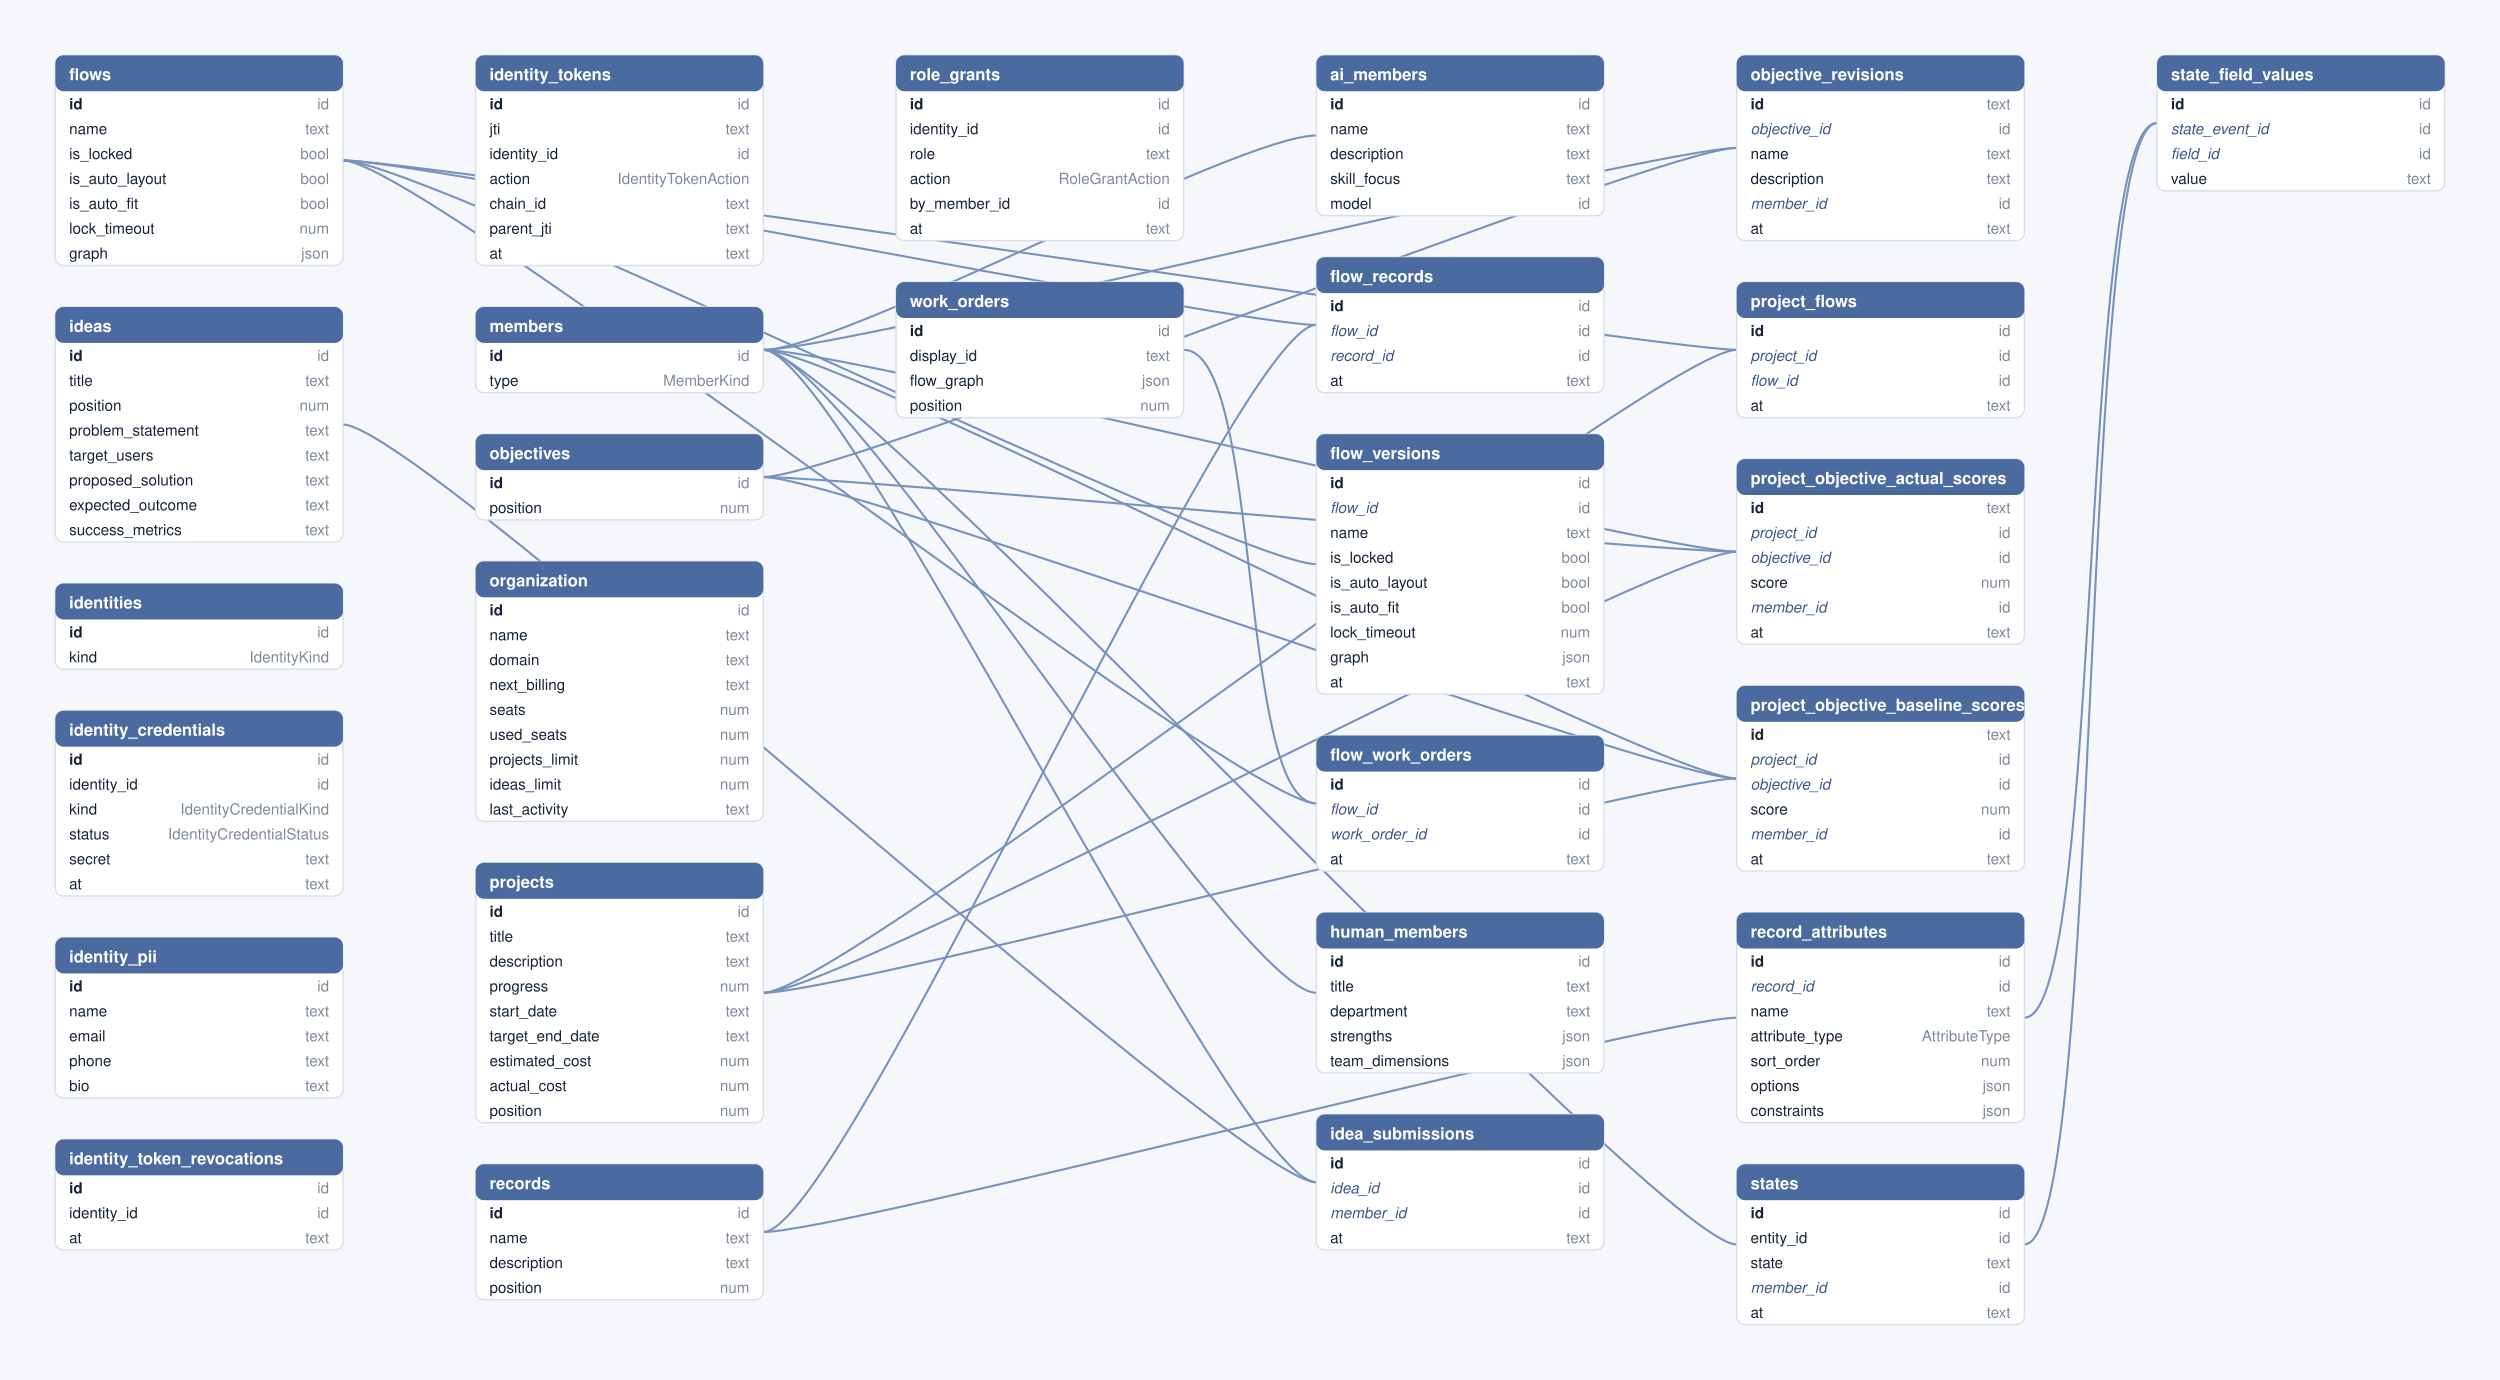
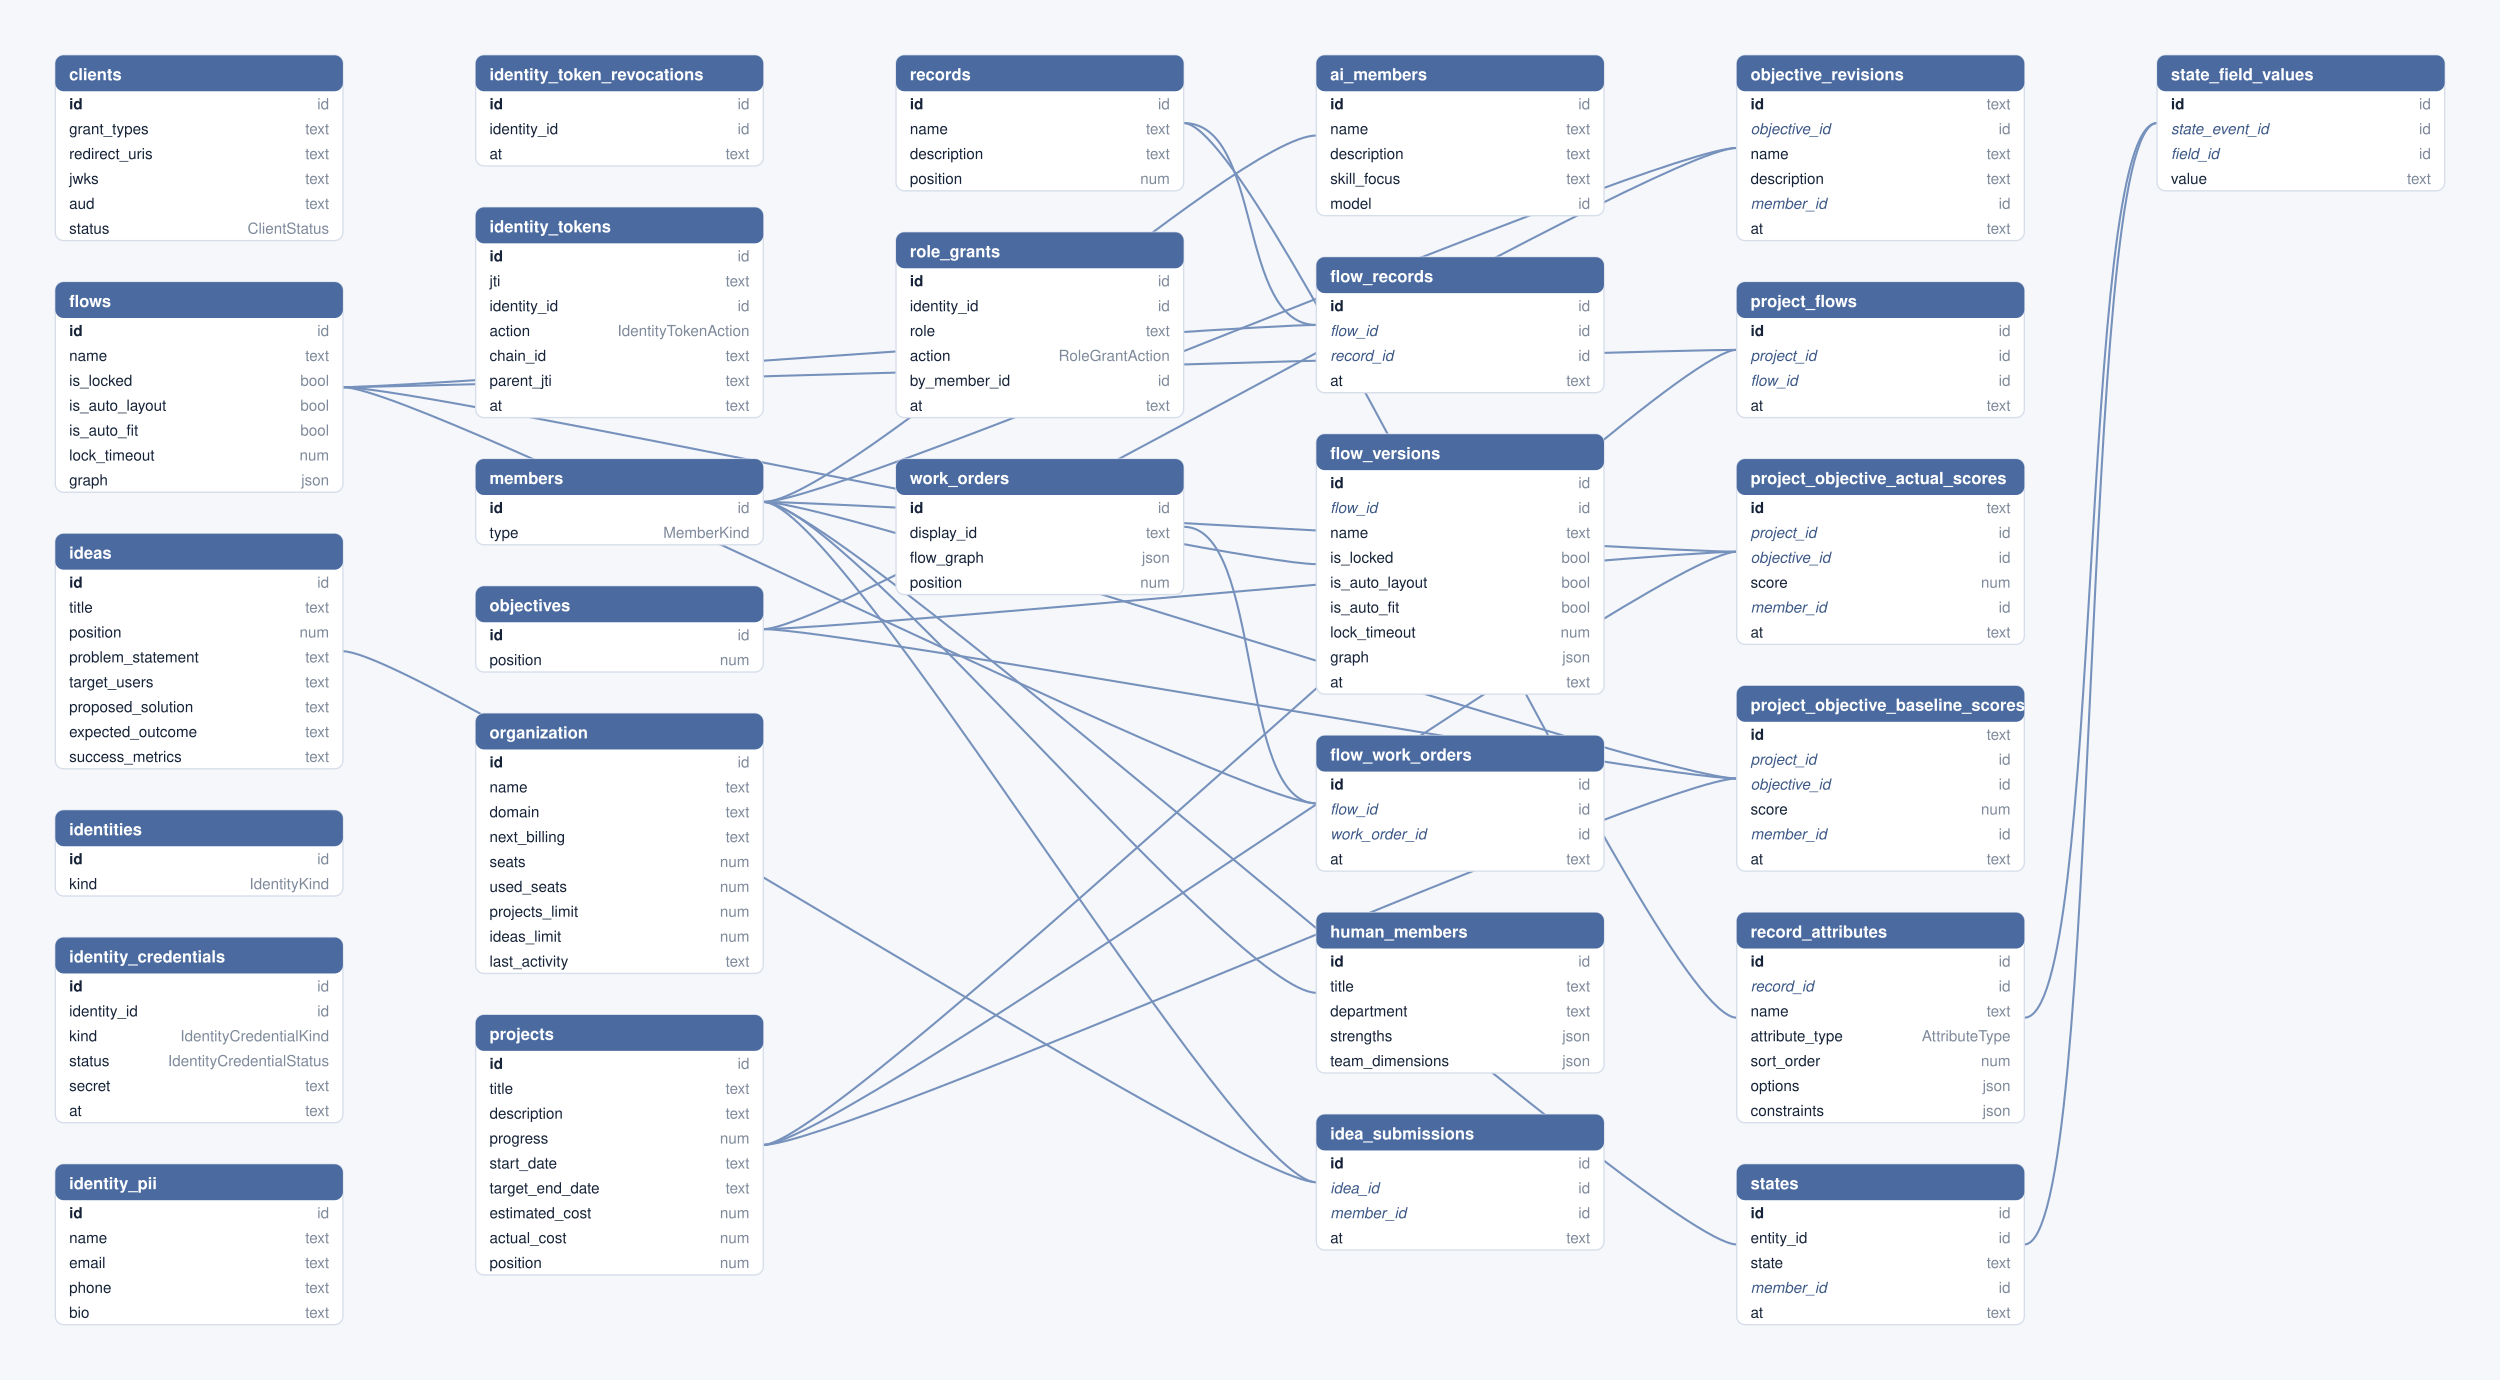
<svg xmlns="http://www.w3.org/2000/svg" viewBox="0 0 1808 998" width="1808" height="998">
  <defs>
    <style>
      text { font-family: ui-sans-serif, system-ui,
        'Segoe UI', Helvetica, Arial, sans-serif; }
      .box { fill: hsl(0 0% 100%);
        stroke: hsl(217 30% 88%); stroke-width: 1; }
      .head { fill: hsl(217 36% 46%); }
      .thead { fill: hsl(0 0% 100%); font-size: 12px;
        font-weight: 700; }
      .col, .pk, .fk, .type { font-size: 11px; }
      .col { fill: hsl(217 45% 15%); }
      .pk { fill: hsl(217 45% 15%); font-weight: 700; }
      .fk { fill: hsl(217 38% 38%);
        font-style: italic; }
      .type { fill: hsl(217 12% 55%);
        text-anchor: end; }
      .edge { fill: none; stroke: hsl(217 34% 60%);
        stroke-width: 1.5; }
    </style>
  </defs>
  <rect x="0" y="0" width="1808" height="998" fill="hsl(217 30% 97%)" />
-   <path class="edge" d="M 952 718 C 894.4 718, 609.6 253, 552 253" />
-   <path class="edge" d="M 952 98 C 894.4 98, 609.6 253, 552 253" />
-   <path class="edge" d="M 952 408 C 894.4 408, 305.6 116, 248 116" />
-   <path class="edge" d="M 1256 253 C 1198.4 253, 609.6 718, 552 718" />
-   <path class="edge" d="M 1256 253 C 1198.4 253, 305.6 116, 248 116" />
-   <path class="edge" d="M 952 581 C 894.4 581, 305.6 116, 248 116" />
-   <path class="edge" d="M 952 581 C 894.4 581, 913.6 253, 856 253" />
+   <path class="edge" d="M 952 718 C 894.4 718, 609.6 363, 552 363" />
+   <path class="edge" d="M 952 98 C 894.4 98, 609.6 363, 552 363" />
+   <path class="edge" d="M 952 408 C 894.4 408, 305.6 280, 248 280" />
+   <path class="edge" d="M 1256 253 C 1198.4 253, 609.6 828, 552 828" />
+   <path class="edge" d="M 1256 253 C 1198.4 253, 305.6 280, 248 280" />
+   <path class="edge" d="M 952 581 C 894.4 581, 305.6 280, 248 280" />
+   <path class="edge" d="M 952 581 C 894.4 581, 913.6 381, 856 381" />
  <path class="edge" d="M 1560 89 C 1502.4 89, 1521.6 900, 1464 900" />
  <path class="edge" d="M 1560 89 C 1502.4 89, 1521.6 736, 1464 736" />
-   <path class="edge" d="M 1256 736 C 1198.4 736, 609.6 891, 552 891" />
-   <path class="edge" d="M 952 235 C 894.4 235, 305.6 116, 248 116" />
-   <path class="edge" d="M 952 235 C 894.4 235, 609.6 891, 552 891" />
-   <path class="edge" d="M 952 855 C 894.4 855, 305.6 307, 248 307" />
-   <path class="edge" d="M 952 855 C 894.4 855, 609.6 253, 552 253" />
-   <path class="edge" d="M 1256 107 C 1198.4 107, 609.6 345, 552 345" />
-   <path class="edge" d="M 1256 107 C 1198.4 107, 609.6 253, 552 253" />
-   <path class="edge" d="M 1256 563 C 1198.4 563, 609.6 718, 552 718" />
-   <path class="edge" d="M 1256 563 C 1198.4 563, 609.6 345, 552 345" />
-   <path class="edge" d="M 1256 563 C 1198.4 563, 609.6 253, 552 253" />
-   <path class="edge" d="M 1256 399 C 1198.4 399, 609.6 718, 552 718" />
-   <path class="edge" d="M 1256 399 C 1198.4 399, 609.6 345, 552 345" />
-   <path class="edge" d="M 1256 399 C 1198.4 399, 609.6 253, 552 253" />
-   <path class="edge" d="M 1256 900 C 1198.4 900, 609.6 253, 552 253" />
-   <g class="table">
-     <rect class="box" x="344" y="222" width="208" height="62" rx="6" />
-     <rect class="head" x="344" y="222" width="208" height="26" rx="6" />
-     <text class="thead" x="354" y="240">members</text>
-     <text class="pk" x="354" y="261">id</text>
-     <text class="type" x="542" y="261">id</text>
-     <text class="col" x="354" y="279">type</text>
-     <text class="type" x="542" y="279">MemberKind</text>
+   <path class="edge" d="M 1256 736 C 1198.4 736, 913.6 89, 856 89" />
+   <path class="edge" d="M 952 235 C 894.4 235, 305.6 280, 248 280" />
+   <path class="edge" d="M 952 235 C 894.4 235, 913.6 89, 856 89" />
+   <path class="edge" d="M 952 855 C 894.4 855, 305.6 471, 248 471" />
+   <path class="edge" d="M 952 855 C 894.4 855, 609.6 363, 552 363" />
+   <path class="edge" d="M 1256 107 C 1198.4 107, 609.6 455, 552 455" />
+   <path class="edge" d="M 1256 107 C 1198.4 107, 609.6 363, 552 363" />
+   <path class="edge" d="M 1256 563 C 1198.4 563, 609.6 828, 552 828" />
+   <path class="edge" d="M 1256 563 C 1198.4 563, 609.6 455, 552 455" />
+   <path class="edge" d="M 1256 563 C 1198.4 563, 609.6 363, 552 363" />
+   <path class="edge" d="M 1256 399 C 1198.4 399, 609.6 828, 552 828" />
+   <path class="edge" d="M 1256 399 C 1198.4 399, 609.6 455, 552 455" />
+   <path class="edge" d="M 1256 399 C 1198.4 399, 609.6 363, 552 363" />
+   <path class="edge" d="M 1256 900 C 1198.4 900, 609.6 363, 552 363" />
+   <g class="table">
+     <rect class="box" x="344" y="332" width="208" height="62" rx="6" />
+     <rect class="head" x="344" y="332" width="208" height="26" rx="6" />
+     <text class="thead" x="354" y="350">members</text>
+     <text class="pk" x="354" y="371">id</text>
+     <text class="type" x="542" y="371">id</text>
+     <text class="col" x="354" y="389">type</text>
+     <text class="type" x="542" y="389">MemberKind</text>
  </g>
  <g class="table">
    <rect class="box" x="952" y="660" width="208" height="116" rx="6" />
    <rect class="head" x="952" y="660" width="208" height="26" rx="6" />
    <text class="thead" x="962" y="678">human_members</text>
    <text class="pk" x="962" y="699">id</text>
    <text class="type" x="1150" y="699">id</text>
    <text class="col" x="962" y="717">title</text>
    <text class="type" x="1150" y="717">text</text>
    <text class="col" x="962" y="735">department</text>
    <text class="type" x="1150" y="735">text</text>
    <text class="col" x="962" y="753">strengths</text>
    <text class="type" x="1150" y="753">json</text>
    <text class="col" x="962" y="771">team_dimensions</text>
    <text class="type" x="1150" y="771">json</text>
  </g>
  <g class="table">
    <rect class="box" x="952" y="40" width="208" height="116" rx="6" />
    <rect class="head" x="952" y="40" width="208" height="26" rx="6" />
    <text class="thead" x="962" y="58">ai_members</text>
    <text class="pk" x="962" y="79">id</text>
    <text class="type" x="1150" y="79">id</text>
    <text class="col" x="962" y="97">name</text>
    <text class="type" x="1150" y="97">text</text>
    <text class="col" x="962" y="115">description</text>
    <text class="type" x="1150" y="115">text</text>
    <text class="col" x="962" y="133">skill_focus</text>
    <text class="type" x="1150" y="133">text</text>
    <text class="col" x="962" y="151">model</text>
    <text class="type" x="1150" y="151">id</text>
  </g>
  <g class="table">
-     <rect class="box" x="40" y="422" width="208" height="62" rx="6" />
-     <rect class="head" x="40" y="422" width="208" height="26" rx="6" />
-     <text class="thead" x="50" y="440">identities</text>
-     <text class="pk" x="50" y="461">id</text>
-     <text class="type" x="238" y="461">id</text>
-     <text class="col" x="50" y="479">kind</text>
-     <text class="type" x="238" y="479">IdentityKind</text>
-   </g>
-   <g class="table">
-     <rect class="box" x="40" y="678" width="208" height="116" rx="6" />
+     <rect class="box" x="40" y="586" width="208" height="62" rx="6" />
+     <rect class="head" x="40" y="586" width="208" height="26" rx="6" />
+     <text class="thead" x="50" y="604">identities</text>
+     <text class="pk" x="50" y="625">id</text>
+     <text class="type" x="238" y="625">id</text>
+     <text class="col" x="50" y="643">kind</text>
+     <text class="type" x="238" y="643">IdentityKind</text>
+   </g>
+   <g class="table">
+     <rect class="box" x="40" y="842" width="208" height="116" rx="6" />
+     <rect class="head" x="40" y="842" width="208" height="26" rx="6" />
+     <text class="thead" x="50" y="860">identity_pii</text>
+     <text class="pk" x="50" y="881">id</text>
+     <text class="type" x="238" y="881">id</text>
+     <text class="col" x="50" y="899">name</text>
+     <text class="type" x="238" y="899">text</text>
+     <text class="col" x="50" y="917">email</text>
+     <text class="type" x="238" y="917">text</text>
+     <text class="col" x="50" y="935">phone</text>
+     <text class="type" x="238" y="935">text</text>
+     <text class="col" x="50" y="953">bio</text>
+     <text class="type" x="238" y="953">text</text>
+   </g>
+   <g class="table">
+     <rect class="box" x="40" y="678" width="208" height="134" rx="6" />
    <rect class="head" x="40" y="678" width="208" height="26" rx="6" />
-     <text class="thead" x="50" y="696">identity_pii</text>
+     <text class="thead" x="50" y="696">identity_credentials</text>
    <text class="pk" x="50" y="717">id</text>
    <text class="type" x="238" y="717">id</text>
-     <text class="col" x="50" y="735">name</text>
-     <text class="type" x="238" y="735">text</text>
-     <text class="col" x="50" y="753">email</text>
-     <text class="type" x="238" y="753">text</text>
-     <text class="col" x="50" y="771">phone</text>
-     <text class="type" x="238" y="771">text</text>
-     <text class="col" x="50" y="789">bio</text>
+     <text class="col" x="50" y="735">identity_id</text>
+     <text class="type" x="238" y="735">id</text>
+     <text class="col" x="50" y="753">kind</text>
+     <text class="type" x="238" y="753">IdentityCredentialKind</text>
+     <text class="col" x="50" y="771">status</text>
+     <text class="type" x="238" y="771">IdentityCredentialStatus</text>
+     <text class="col" x="50" y="789">secret</text>
    <text class="type" x="238" y="789">text</text>
-   </g>
-   <g class="table">
-     <rect class="box" x="40" y="514" width="208" height="134" rx="6" />
-     <rect class="head" x="40" y="514" width="208" height="26" rx="6" />
-     <text class="thead" x="50" y="532">identity_credentials</text>
-     <text class="pk" x="50" y="553">id</text>
-     <text class="type" x="238" y="553">id</text>
-     <text class="col" x="50" y="571">identity_id</text>
-     <text class="type" x="238" y="571">id</text>
-     <text class="col" x="50" y="589">kind</text>
-     <text class="type" x="238" y="589">IdentityCredentialKind</text>
-     <text class="col" x="50" y="607">status</text>
-     <text class="type" x="238" y="607">IdentityCredentialStatus</text>
-     <text class="col" x="50" y="625">secret</text>
-     <text class="type" x="238" y="625">text</text>
-     <text class="col" x="50" y="643">at</text>
-     <text class="type" x="238" y="643">text</text>
-   </g>
-   <g class="table">
-     <rect class="box" x="40" y="824" width="208" height="80" rx="6" />
-     <rect class="head" x="40" y="824" width="208" height="26" rx="6" />
-     <text class="thead" x="50" y="842">identity_token_revocations</text>
-     <text class="pk" x="50" y="863">id</text>
-     <text class="type" x="238" y="863">id</text>
-     <text class="col" x="50" y="881">identity_id</text>
-     <text class="type" x="238" y="881">id</text>
-     <text class="col" x="50" y="899">at</text>
-     <text class="type" x="238" y="899">text</text>
-   </g>
-   <g class="table">
-     <rect class="box" x="648" y="40" width="208" height="134" rx="6" />
-     <rect class="head" x="648" y="40" width="208" height="26" rx="6" />
-     <text class="thead" x="658" y="58">role_grants</text>
-     <text class="pk" x="658" y="79">id</text>
-     <text class="type" x="846" y="79">id</text>
-     <text class="col" x="658" y="97">identity_id</text>
-     <text class="type" x="846" y="97">id</text>
-     <text class="col" x="658" y="115">role</text>
-     <text class="type" x="846" y="115">text</text>
-     <text class="col" x="658" y="133">action</text>
-     <text class="type" x="846" y="133">RoleGrantAction</text>
-     <text class="col" x="658" y="151">by_member_id</text>
-     <text class="type" x="846" y="151">id</text>
-     <text class="col" x="658" y="169">at</text>
-     <text class="type" x="846" y="169">text</text>
-   </g>
-   <g class="table">
-     <rect class="box" x="344" y="40" width="208" height="152" rx="6" />
+     <text class="col" x="50" y="807">at</text>
+     <text class="type" x="238" y="807">text</text>
+   </g>
+   <g class="table">
+     <rect class="box" x="344" y="40" width="208" height="80" rx="6" />
    <rect class="head" x="344" y="40" width="208" height="26" rx="6" />
-     <text class="thead" x="354" y="58">identity_tokens</text>
+     <text class="thead" x="354" y="58">identity_token_revocations</text>
    <text class="pk" x="354" y="79">id</text>
    <text class="type" x="542" y="79">id</text>
-     <text class="col" x="354" y="97">jti</text>
-     <text class="type" x="542" y="97">text</text>
-     <text class="col" x="354" y="115">identity_id</text>
-     <text class="type" x="542" y="115">id</text>
-     <text class="col" x="354" y="133">action</text>
-     <text class="type" x="542" y="133">IdentityTokenAction</text>
-     <text class="col" x="354" y="151">chain_id</text>
-     <text class="type" x="542" y="151">text</text>
-     <text class="col" x="354" y="169">parent_jti</text>
-     <text class="type" x="542" y="169">text</text>
-     <text class="col" x="354" y="187">at</text>
-     <text class="type" x="542" y="187">text</text>
-   </g>
-   <g class="table">
-     <rect class="box" x="40" y="222" width="208" height="170" rx="6" />
-     <rect class="head" x="40" y="222" width="208" height="26" rx="6" />
-     <text class="thead" x="50" y="240">ideas</text>
-     <text class="pk" x="50" y="261">id</text>
-     <text class="type" x="238" y="261">id</text>
-     <text class="col" x="50" y="279">title</text>
-     <text class="type" x="238" y="279">text</text>
-     <text class="col" x="50" y="297">position</text>
-     <text class="type" x="238" y="297">num</text>
-     <text class="col" x="50" y="315">problem_statement</text>
-     <text class="type" x="238" y="315">text</text>
-     <text class="col" x="50" y="333">target_users</text>
-     <text class="type" x="238" y="333">text</text>
-     <text class="col" x="50" y="351">proposed_solution</text>
-     <text class="type" x="238" y="351">text</text>
-     <text class="col" x="50" y="369">expected_outcome</text>
-     <text class="type" x="238" y="369">text</text>
-     <text class="col" x="50" y="387">success_metrics</text>
-     <text class="type" x="238" y="387">text</text>
-   </g>
-   <g class="table">
-     <rect class="box" x="344" y="624" width="208" height="188" rx="6" />
-     <rect class="head" x="344" y="624" width="208" height="26" rx="6" />
-     <text class="thead" x="354" y="642">projects</text>
-     <text class="pk" x="354" y="663">id</text>
-     <text class="type" x="542" y="663">id</text>
-     <text class="col" x="354" y="681">title</text>
-     <text class="type" x="542" y="681">text</text>
-     <text class="col" x="354" y="699">description</text>
-     <text class="type" x="542" y="699">text</text>
-     <text class="col" x="354" y="717">progress</text>
-     <text class="type" x="542" y="717">num</text>
-     <text class="col" x="354" y="735">start_date</text>
-     <text class="type" x="542" y="735">text</text>
-     <text class="col" x="354" y="753">target_end_date</text>
-     <text class="type" x="542" y="753">text</text>
-     <text class="col" x="354" y="771">estimated_cost</text>
-     <text class="type" x="542" y="771">num</text>
-     <text class="col" x="354" y="789">actual_cost</text>
-     <text class="type" x="542" y="789">num</text>
-     <text class="col" x="354" y="807">position</text>
-     <text class="type" x="542" y="807">num</text>
-   </g>
-   <g class="table">
-     <rect class="box" x="40" y="40" width="208" height="152" rx="6" />
+     <text class="col" x="354" y="97">identity_id</text>
+     <text class="type" x="542" y="97">id</text>
+     <text class="col" x="354" y="115">at</text>
+     <text class="type" x="542" y="115">text</text>
+   </g>
+   <g class="table">
+     <rect class="box" x="648" y="168" width="208" height="134" rx="6" />
+     <rect class="head" x="648" y="168" width="208" height="26" rx="6" />
+     <text class="thead" x="658" y="186">role_grants</text>
+     <text class="pk" x="658" y="207">id</text>
+     <text class="type" x="846" y="207">id</text>
+     <text class="col" x="658" y="225">identity_id</text>
+     <text class="type" x="846" y="225">id</text>
+     <text class="col" x="658" y="243">role</text>
+     <text class="type" x="846" y="243">text</text>
+     <text class="col" x="658" y="261">action</text>
+     <text class="type" x="846" y="261">RoleGrantAction</text>
+     <text class="col" x="658" y="279">by_member_id</text>
+     <text class="type" x="846" y="279">id</text>
+     <text class="col" x="658" y="297">at</text>
+     <text class="type" x="846" y="297">text</text>
+   </g>
+   <g class="table">
+     <rect class="box" x="344" y="150" width="208" height="152" rx="6" />
+     <rect class="head" x="344" y="150" width="208" height="26" rx="6" />
+     <text class="thead" x="354" y="168">identity_tokens</text>
+     <text class="pk" x="354" y="189">id</text>
+     <text class="type" x="542" y="189">id</text>
+     <text class="col" x="354" y="207">jti</text>
+     <text class="type" x="542" y="207">text</text>
+     <text class="col" x="354" y="225">identity_id</text>
+     <text class="type" x="542" y="225">id</text>
+     <text class="col" x="354" y="243">action</text>
+     <text class="type" x="542" y="243">IdentityTokenAction</text>
+     <text class="col" x="354" y="261">chain_id</text>
+     <text class="type" x="542" y="261">text</text>
+     <text class="col" x="354" y="279">parent_jti</text>
+     <text class="type" x="542" y="279">text</text>
+     <text class="col" x="354" y="297">at</text>
+     <text class="type" x="542" y="297">text</text>
+   </g>
+   <g class="table">
+     <rect class="box" x="40" y="40" width="208" height="134" rx="6" />
    <rect class="head" x="40" y="40" width="208" height="26" rx="6" />
-     <text class="thead" x="50" y="58">flows</text>
+     <text class="thead" x="50" y="58">clients</text>
    <text class="pk" x="50" y="79">id</text>
    <text class="type" x="238" y="79">id</text>
-     <text class="col" x="50" y="97">name</text>
+     <text class="col" x="50" y="97">grant_types</text>
    <text class="type" x="238" y="97">text</text>
-     <text class="col" x="50" y="115">is_locked</text>
-     <text class="type" x="238" y="115">bool</text>
-     <text class="col" x="50" y="133">is_auto_layout</text>
-     <text class="type" x="238" y="133">bool</text>
-     <text class="col" x="50" y="151">is_auto_fit</text>
-     <text class="type" x="238" y="151">bool</text>
-     <text class="col" x="50" y="169">lock_timeout</text>
-     <text class="type" x="238" y="169">num</text>
-     <text class="col" x="50" y="187">graph</text>
-     <text class="type" x="238" y="187">json</text>
+     <text class="col" x="50" y="115">redirect_uris</text>
+     <text class="type" x="238" y="115">text</text>
+     <text class="col" x="50" y="133">jwks</text>
+     <text class="type" x="238" y="133">text</text>
+     <text class="col" x="50" y="151">aud</text>
+     <text class="type" x="238" y="151">text</text>
+     <text class="col" x="50" y="169">status</text>
+     <text class="type" x="238" y="169">ClientStatus</text>
+   </g>
+   <g class="table">
+     <rect class="box" x="40" y="386" width="208" height="170" rx="6" />
+     <rect class="head" x="40" y="386" width="208" height="26" rx="6" />
+     <text class="thead" x="50" y="404">ideas</text>
+     <text class="pk" x="50" y="425">id</text>
+     <text class="type" x="238" y="425">id</text>
+     <text class="col" x="50" y="443">title</text>
+     <text class="type" x="238" y="443">text</text>
+     <text class="col" x="50" y="461">position</text>
+     <text class="type" x="238" y="461">num</text>
+     <text class="col" x="50" y="479">problem_statement</text>
+     <text class="type" x="238" y="479">text</text>
+     <text class="col" x="50" y="497">target_users</text>
+     <text class="type" x="238" y="497">text</text>
+     <text class="col" x="50" y="515">proposed_solution</text>
+     <text class="type" x="238" y="515">text</text>
+     <text class="col" x="50" y="533">expected_outcome</text>
+     <text class="type" x="238" y="533">text</text>
+     <text class="col" x="50" y="551">success_metrics</text>
+     <text class="type" x="238" y="551">text</text>
+   </g>
+   <g class="table">
+     <rect class="box" x="344" y="734" width="208" height="188" rx="6" />
+     <rect class="head" x="344" y="734" width="208" height="26" rx="6" />
+     <text class="thead" x="354" y="752">projects</text>
+     <text class="pk" x="354" y="773">id</text>
+     <text class="type" x="542" y="773">id</text>
+     <text class="col" x="354" y="791">title</text>
+     <text class="type" x="542" y="791">text</text>
+     <text class="col" x="354" y="809">description</text>
+     <text class="type" x="542" y="809">text</text>
+     <text class="col" x="354" y="827">progress</text>
+     <text class="type" x="542" y="827">num</text>
+     <text class="col" x="354" y="845">start_date</text>
+     <text class="type" x="542" y="845">text</text>
+     <text class="col" x="354" y="863">target_end_date</text>
+     <text class="type" x="542" y="863">text</text>
+     <text class="col" x="354" y="881">estimated_cost</text>
+     <text class="type" x="542" y="881">num</text>
+     <text class="col" x="354" y="899">actual_cost</text>
+     <text class="type" x="542" y="899">num</text>
+     <text class="col" x="354" y="917">position</text>
+     <text class="type" x="542" y="917">num</text>
+   </g>
+   <g class="table">
+     <rect class="box" x="40" y="204" width="208" height="152" rx="6" />
+     <rect class="head" x="40" y="204" width="208" height="26" rx="6" />
+     <text class="thead" x="50" y="222">flows</text>
+     <text class="pk" x="50" y="243">id</text>
+     <text class="type" x="238" y="243">id</text>
+     <text class="col" x="50" y="261">name</text>
+     <text class="type" x="238" y="261">text</text>
+     <text class="col" x="50" y="279">is_locked</text>
+     <text class="type" x="238" y="279">bool</text>
+     <text class="col" x="50" y="297">is_auto_layout</text>
+     <text class="type" x="238" y="297">bool</text>
+     <text class="col" x="50" y="315">is_auto_fit</text>
+     <text class="type" x="238" y="315">bool</text>
+     <text class="col" x="50" y="333">lock_timeout</text>
+     <text class="type" x="238" y="333">num</text>
+     <text class="col" x="50" y="351">graph</text>
+     <text class="type" x="238" y="351">json</text>
  </g>
  <g class="table">
    <rect class="box" x="952" y="314" width="208" height="188" rx="6" />
    <rect class="head" x="952" y="314" width="208" height="26" rx="6" />
    <text class="thead" x="962" y="332">flow_versions</text>
    <text class="pk" x="962" y="353">id</text>
    <text class="type" x="1150" y="353">id</text>
    <text class="fk" x="962" y="371">flow_id</text>
    <text class="type" x="1150" y="371">id</text>
    <text class="col" x="962" y="389">name</text>
    <text class="type" x="1150" y="389">text</text>
    <text class="col" x="962" y="407">is_locked</text>
    <text class="type" x="1150" y="407">bool</text>
    <text class="col" x="962" y="425">is_auto_layout</text>
    <text class="type" x="1150" y="425">bool</text>
    <text class="col" x="962" y="443">is_auto_fit</text>
    <text class="type" x="1150" y="443">bool</text>
    <text class="col" x="962" y="461">lock_timeout</text>
    <text class="type" x="1150" y="461">num</text>
    <text class="col" x="962" y="479">graph</text>
    <text class="type" x="1150" y="479">json</text>
    <text class="col" x="962" y="497">at</text>
    <text class="type" x="1150" y="497">text</text>
  </g>
  <g class="table">
    <rect class="box" x="1256" y="204" width="208" height="98" rx="6" />
    <rect class="head" x="1256" y="204" width="208" height="26" rx="6" />
    <text class="thead" x="1266" y="222">project_flows</text>
    <text class="pk" x="1266" y="243">id</text>
    <text class="type" x="1454" y="243">id</text>
    <text class="fk" x="1266" y="261">project_id</text>
    <text class="type" x="1454" y="261">id</text>
    <text class="fk" x="1266" y="279">flow_id</text>
    <text class="type" x="1454" y="279">id</text>
    <text class="col" x="1266" y="297">at</text>
    <text class="type" x="1454" y="297">text</text>
  </g>
  <g class="table">
-     <rect class="box" x="648" y="204" width="208" height="98" rx="6" />
-     <rect class="head" x="648" y="204" width="208" height="26" rx="6" />
-     <text class="thead" x="658" y="222">work_orders</text>
-     <text class="pk" x="658" y="243">id</text>
-     <text class="type" x="846" y="243">id</text>
-     <text class="col" x="658" y="261">display_id</text>
-     <text class="type" x="846" y="261">text</text>
-     <text class="col" x="658" y="279">flow_graph</text>
-     <text class="type" x="846" y="279">json</text>
-     <text class="col" x="658" y="297">position</text>
-     <text class="type" x="846" y="297">num</text>
+     <rect class="box" x="648" y="332" width="208" height="98" rx="6" />
+     <rect class="head" x="648" y="332" width="208" height="26" rx="6" />
+     <text class="thead" x="658" y="350">work_orders</text>
+     <text class="pk" x="658" y="371">id</text>
+     <text class="type" x="846" y="371">id</text>
+     <text class="col" x="658" y="389">display_id</text>
+     <text class="type" x="846" y="389">text</text>
+     <text class="col" x="658" y="407">flow_graph</text>
+     <text class="type" x="846" y="407">json</text>
+     <text class="col" x="658" y="425">position</text>
+     <text class="type" x="846" y="425">num</text>
  </g>
  <g class="table">
    <rect class="box" x="952" y="532" width="208" height="98" rx="6" />
    <rect class="head" x="952" y="532" width="208" height="26" rx="6" />
    <text class="thead" x="962" y="550">flow_work_orders</text>
    <text class="pk" x="962" y="571">id</text>
    <text class="type" x="1150" y="571">id</text>
    <text class="fk" x="962" y="589">flow_id</text>
    <text class="type" x="1150" y="589">id</text>
    <text class="fk" x="962" y="607">work_order_id</text>
    <text class="type" x="1150" y="607">id</text>
    <text class="col" x="962" y="625">at</text>
    <text class="type" x="1150" y="625">text</text>
  </g>
  <g class="table">
    <rect class="box" x="1560" y="40" width="208" height="98" rx="6" />
    <rect class="head" x="1560" y="40" width="208" height="26" rx="6" />
    <text class="thead" x="1570" y="58">state_field_values</text>
    <text class="pk" x="1570" y="79">id</text>
    <text class="type" x="1758" y="79">id</text>
    <text class="fk" x="1570" y="97">state_event_id</text>
    <text class="type" x="1758" y="97">id</text>
    <text class="fk" x="1570" y="115">field_id</text>
    <text class="type" x="1758" y="115">id</text>
    <text class="col" x="1570" y="133">value</text>
    <text class="type" x="1758" y="133">text</text>
  </g>
  <g class="table">
-     <rect class="box" x="344" y="842" width="208" height="98" rx="6" />
-     <rect class="head" x="344" y="842" width="208" height="26" rx="6" />
-     <text class="thead" x="354" y="860">records</text>
-     <text class="pk" x="354" y="881">id</text>
-     <text class="type" x="542" y="881">id</text>
-     <text class="col" x="354" y="899">name</text>
-     <text class="type" x="542" y="899">text</text>
-     <text class="col" x="354" y="917">description</text>
-     <text class="type" x="542" y="917">text</text>
-     <text class="col" x="354" y="935">position</text>
-     <text class="type" x="542" y="935">num</text>
+     <rect class="box" x="648" y="40" width="208" height="98" rx="6" />
+     <rect class="head" x="648" y="40" width="208" height="26" rx="6" />
+     <text class="thead" x="658" y="58">records</text>
+     <text class="pk" x="658" y="79">id</text>
+     <text class="type" x="846" y="79">id</text>
+     <text class="col" x="658" y="97">name</text>
+     <text class="type" x="846" y="97">text</text>
+     <text class="col" x="658" y="115">description</text>
+     <text class="type" x="846" y="115">text</text>
+     <text class="col" x="658" y="133">position</text>
+     <text class="type" x="846" y="133">num</text>
  </g>
  <g class="table">
    <rect class="box" x="1256" y="660" width="208" height="152" rx="6" />
    <rect class="head" x="1256" y="660" width="208" height="26" rx="6" />
    <text class="thead" x="1266" y="678">record_attributes</text>
    <text class="pk" x="1266" y="699">id</text>
    <text class="type" x="1454" y="699">id</text>
    <text class="fk" x="1266" y="717">record_id</text>
    <text class="type" x="1454" y="717">id</text>
    <text class="col" x="1266" y="735">name</text>
    <text class="type" x="1454" y="735">text</text>
    <text class="col" x="1266" y="753">attribute_type</text>
    <text class="type" x="1454" y="753">AttributeType</text>
    <text class="col" x="1266" y="771">sort_order</text>
    <text class="type" x="1454" y="771">num</text>
    <text class="col" x="1266" y="789">options</text>
    <text class="type" x="1454" y="789">json</text>
    <text class="col" x="1266" y="807">constraints</text>
    <text class="type" x="1454" y="807">json</text>
  </g>
  <g class="table">
    <rect class="box" x="952" y="186" width="208" height="98" rx="6" />
    <rect class="head" x="952" y="186" width="208" height="26" rx="6" />
    <text class="thead" x="962" y="204">flow_records</text>
    <text class="pk" x="962" y="225">id</text>
    <text class="type" x="1150" y="225">id</text>
    <text class="fk" x="962" y="243">flow_id</text>
    <text class="type" x="1150" y="243">id</text>
    <text class="fk" x="962" y="261">record_id</text>
    <text class="type" x="1150" y="261">id</text>
    <text class="col" x="962" y="279">at</text>
    <text class="type" x="1150" y="279">text</text>
  </g>
  <g class="table">
-     <rect class="box" x="344" y="406" width="208" height="188" rx="6" />
-     <rect class="head" x="344" y="406" width="208" height="26" rx="6" />
-     <text class="thead" x="354" y="424">organization</text>
-     <text class="pk" x="354" y="445">id</text>
-     <text class="type" x="542" y="445">id</text>
-     <text class="col" x="354" y="463">name</text>
-     <text class="type" x="542" y="463">text</text>
-     <text class="col" x="354" y="481">domain</text>
-     <text class="type" x="542" y="481">text</text>
-     <text class="col" x="354" y="499">next_billing</text>
-     <text class="type" x="542" y="499">text</text>
-     <text class="col" x="354" y="517">seats</text>
-     <text class="type" x="542" y="517">num</text>
-     <text class="col" x="354" y="535">used_seats</text>
-     <text class="type" x="542" y="535">num</text>
-     <text class="col" x="354" y="553">projects_limit</text>
-     <text class="type" x="542" y="553">num</text>
-     <text class="col" x="354" y="571">ideas_limit</text>
-     <text class="type" x="542" y="571">num</text>
-     <text class="col" x="354" y="589">last_activity</text>
-     <text class="type" x="542" y="589">text</text>
+     <rect class="box" x="344" y="516" width="208" height="188" rx="6" />
+     <rect class="head" x="344" y="516" width="208" height="26" rx="6" />
+     <text class="thead" x="354" y="534">organization</text>
+     <text class="pk" x="354" y="555">id</text>
+     <text class="type" x="542" y="555">id</text>
+     <text class="col" x="354" y="573">name</text>
+     <text class="type" x="542" y="573">text</text>
+     <text class="col" x="354" y="591">domain</text>
+     <text class="type" x="542" y="591">text</text>
+     <text class="col" x="354" y="609">next_billing</text>
+     <text class="type" x="542" y="609">text</text>
+     <text class="col" x="354" y="627">seats</text>
+     <text class="type" x="542" y="627">num</text>
+     <text class="col" x="354" y="645">used_seats</text>
+     <text class="type" x="542" y="645">num</text>
+     <text class="col" x="354" y="663">projects_limit</text>
+     <text class="type" x="542" y="663">num</text>
+     <text class="col" x="354" y="681">ideas_limit</text>
+     <text class="type" x="542" y="681">num</text>
+     <text class="col" x="354" y="699">last_activity</text>
+     <text class="type" x="542" y="699">text</text>
  </g>
  <g class="table">
    <rect class="box" x="952" y="806" width="208" height="98" rx="6" />
    <rect class="head" x="952" y="806" width="208" height="26" rx="6" />
    <text class="thead" x="962" y="824">idea_submissions</text>
    <text class="pk" x="962" y="845">id</text>
    <text class="type" x="1150" y="845">id</text>
    <text class="fk" x="962" y="863">idea_id</text>
    <text class="type" x="1150" y="863">id</text>
    <text class="fk" x="962" y="881">member_id</text>
    <text class="type" x="1150" y="881">id</text>
    <text class="col" x="962" y="899">at</text>
    <text class="type" x="1150" y="899">text</text>
  </g>
  <g class="table">
-     <rect class="box" x="344" y="314" width="208" height="62" rx="6" />
-     <rect class="head" x="344" y="314" width="208" height="26" rx="6" />
-     <text class="thead" x="354" y="332">objectives</text>
-     <text class="pk" x="354" y="353">id</text>
-     <text class="type" x="542" y="353">id</text>
-     <text class="col" x="354" y="371">position</text>
-     <text class="type" x="542" y="371">num</text>
+     <rect class="box" x="344" y="424" width="208" height="62" rx="6" />
+     <rect class="head" x="344" y="424" width="208" height="26" rx="6" />
+     <text class="thead" x="354" y="442">objectives</text>
+     <text class="pk" x="354" y="463">id</text>
+     <text class="type" x="542" y="463">id</text>
+     <text class="col" x="354" y="481">position</text>
+     <text class="type" x="542" y="481">num</text>
  </g>
  <g class="table">
    <rect class="box" x="1256" y="40" width="208" height="134" rx="6" />
    <rect class="head" x="1256" y="40" width="208" height="26" rx="6" />
    <text class="thead" x="1266" y="58">objective_revisions</text>
    <text class="pk" x="1266" y="79">id</text>
    <text class="type" x="1454" y="79">text</text>
    <text class="fk" x="1266" y="97">objective_id</text>
    <text class="type" x="1454" y="97">id</text>
    <text class="col" x="1266" y="115">name</text>
    <text class="type" x="1454" y="115">text</text>
    <text class="col" x="1266" y="133">description</text>
    <text class="type" x="1454" y="133">text</text>
    <text class="fk" x="1266" y="151">member_id</text>
    <text class="type" x="1454" y="151">id</text>
    <text class="col" x="1266" y="169">at</text>
    <text class="type" x="1454" y="169">text</text>
  </g>
  <g class="table">
    <rect class="box" x="1256" y="496" width="208" height="134" rx="6" />
    <rect class="head" x="1256" y="496" width="208" height="26" rx="6" />
    <text class="thead" x="1266" y="514">project_objective_baseline_scores</text>
    <text class="pk" x="1266" y="535">id</text>
    <text class="type" x="1454" y="535">text</text>
    <text class="fk" x="1266" y="553">project_id</text>
    <text class="type" x="1454" y="553">id</text>
    <text class="fk" x="1266" y="571">objective_id</text>
    <text class="type" x="1454" y="571">id</text>
    <text class="col" x="1266" y="589">score</text>
    <text class="type" x="1454" y="589">num</text>
    <text class="fk" x="1266" y="607">member_id</text>
    <text class="type" x="1454" y="607">id</text>
    <text class="col" x="1266" y="625">at</text>
    <text class="type" x="1454" y="625">text</text>
  </g>
  <g class="table">
    <rect class="box" x="1256" y="332" width="208" height="134" rx="6" />
    <rect class="head" x="1256" y="332" width="208" height="26" rx="6" />
    <text class="thead" x="1266" y="350">project_objective_actual_scores</text>
    <text class="pk" x="1266" y="371">id</text>
    <text class="type" x="1454" y="371">text</text>
    <text class="fk" x="1266" y="389">project_id</text>
    <text class="type" x="1454" y="389">id</text>
    <text class="fk" x="1266" y="407">objective_id</text>
    <text class="type" x="1454" y="407">id</text>
    <text class="col" x="1266" y="425">score</text>
    <text class="type" x="1454" y="425">num</text>
    <text class="fk" x="1266" y="443">member_id</text>
    <text class="type" x="1454" y="443">id</text>
    <text class="col" x="1266" y="461">at</text>
    <text class="type" x="1454" y="461">text</text>
  </g>
  <g class="table">
    <rect class="box" x="1256" y="842" width="208" height="116" rx="6" />
    <rect class="head" x="1256" y="842" width="208" height="26" rx="6" />
    <text class="thead" x="1266" y="860">states</text>
    <text class="pk" x="1266" y="881">id</text>
    <text class="type" x="1454" y="881">id</text>
    <text class="col" x="1266" y="899">entity_id</text>
    <text class="type" x="1454" y="899">id</text>
    <text class="col" x="1266" y="917">state</text>
    <text class="type" x="1454" y="917">text</text>
    <text class="fk" x="1266" y="935">member_id</text>
    <text class="type" x="1454" y="935">id</text>
    <text class="col" x="1266" y="953">at</text>
    <text class="type" x="1454" y="953">text</text>
  </g>
</svg>
